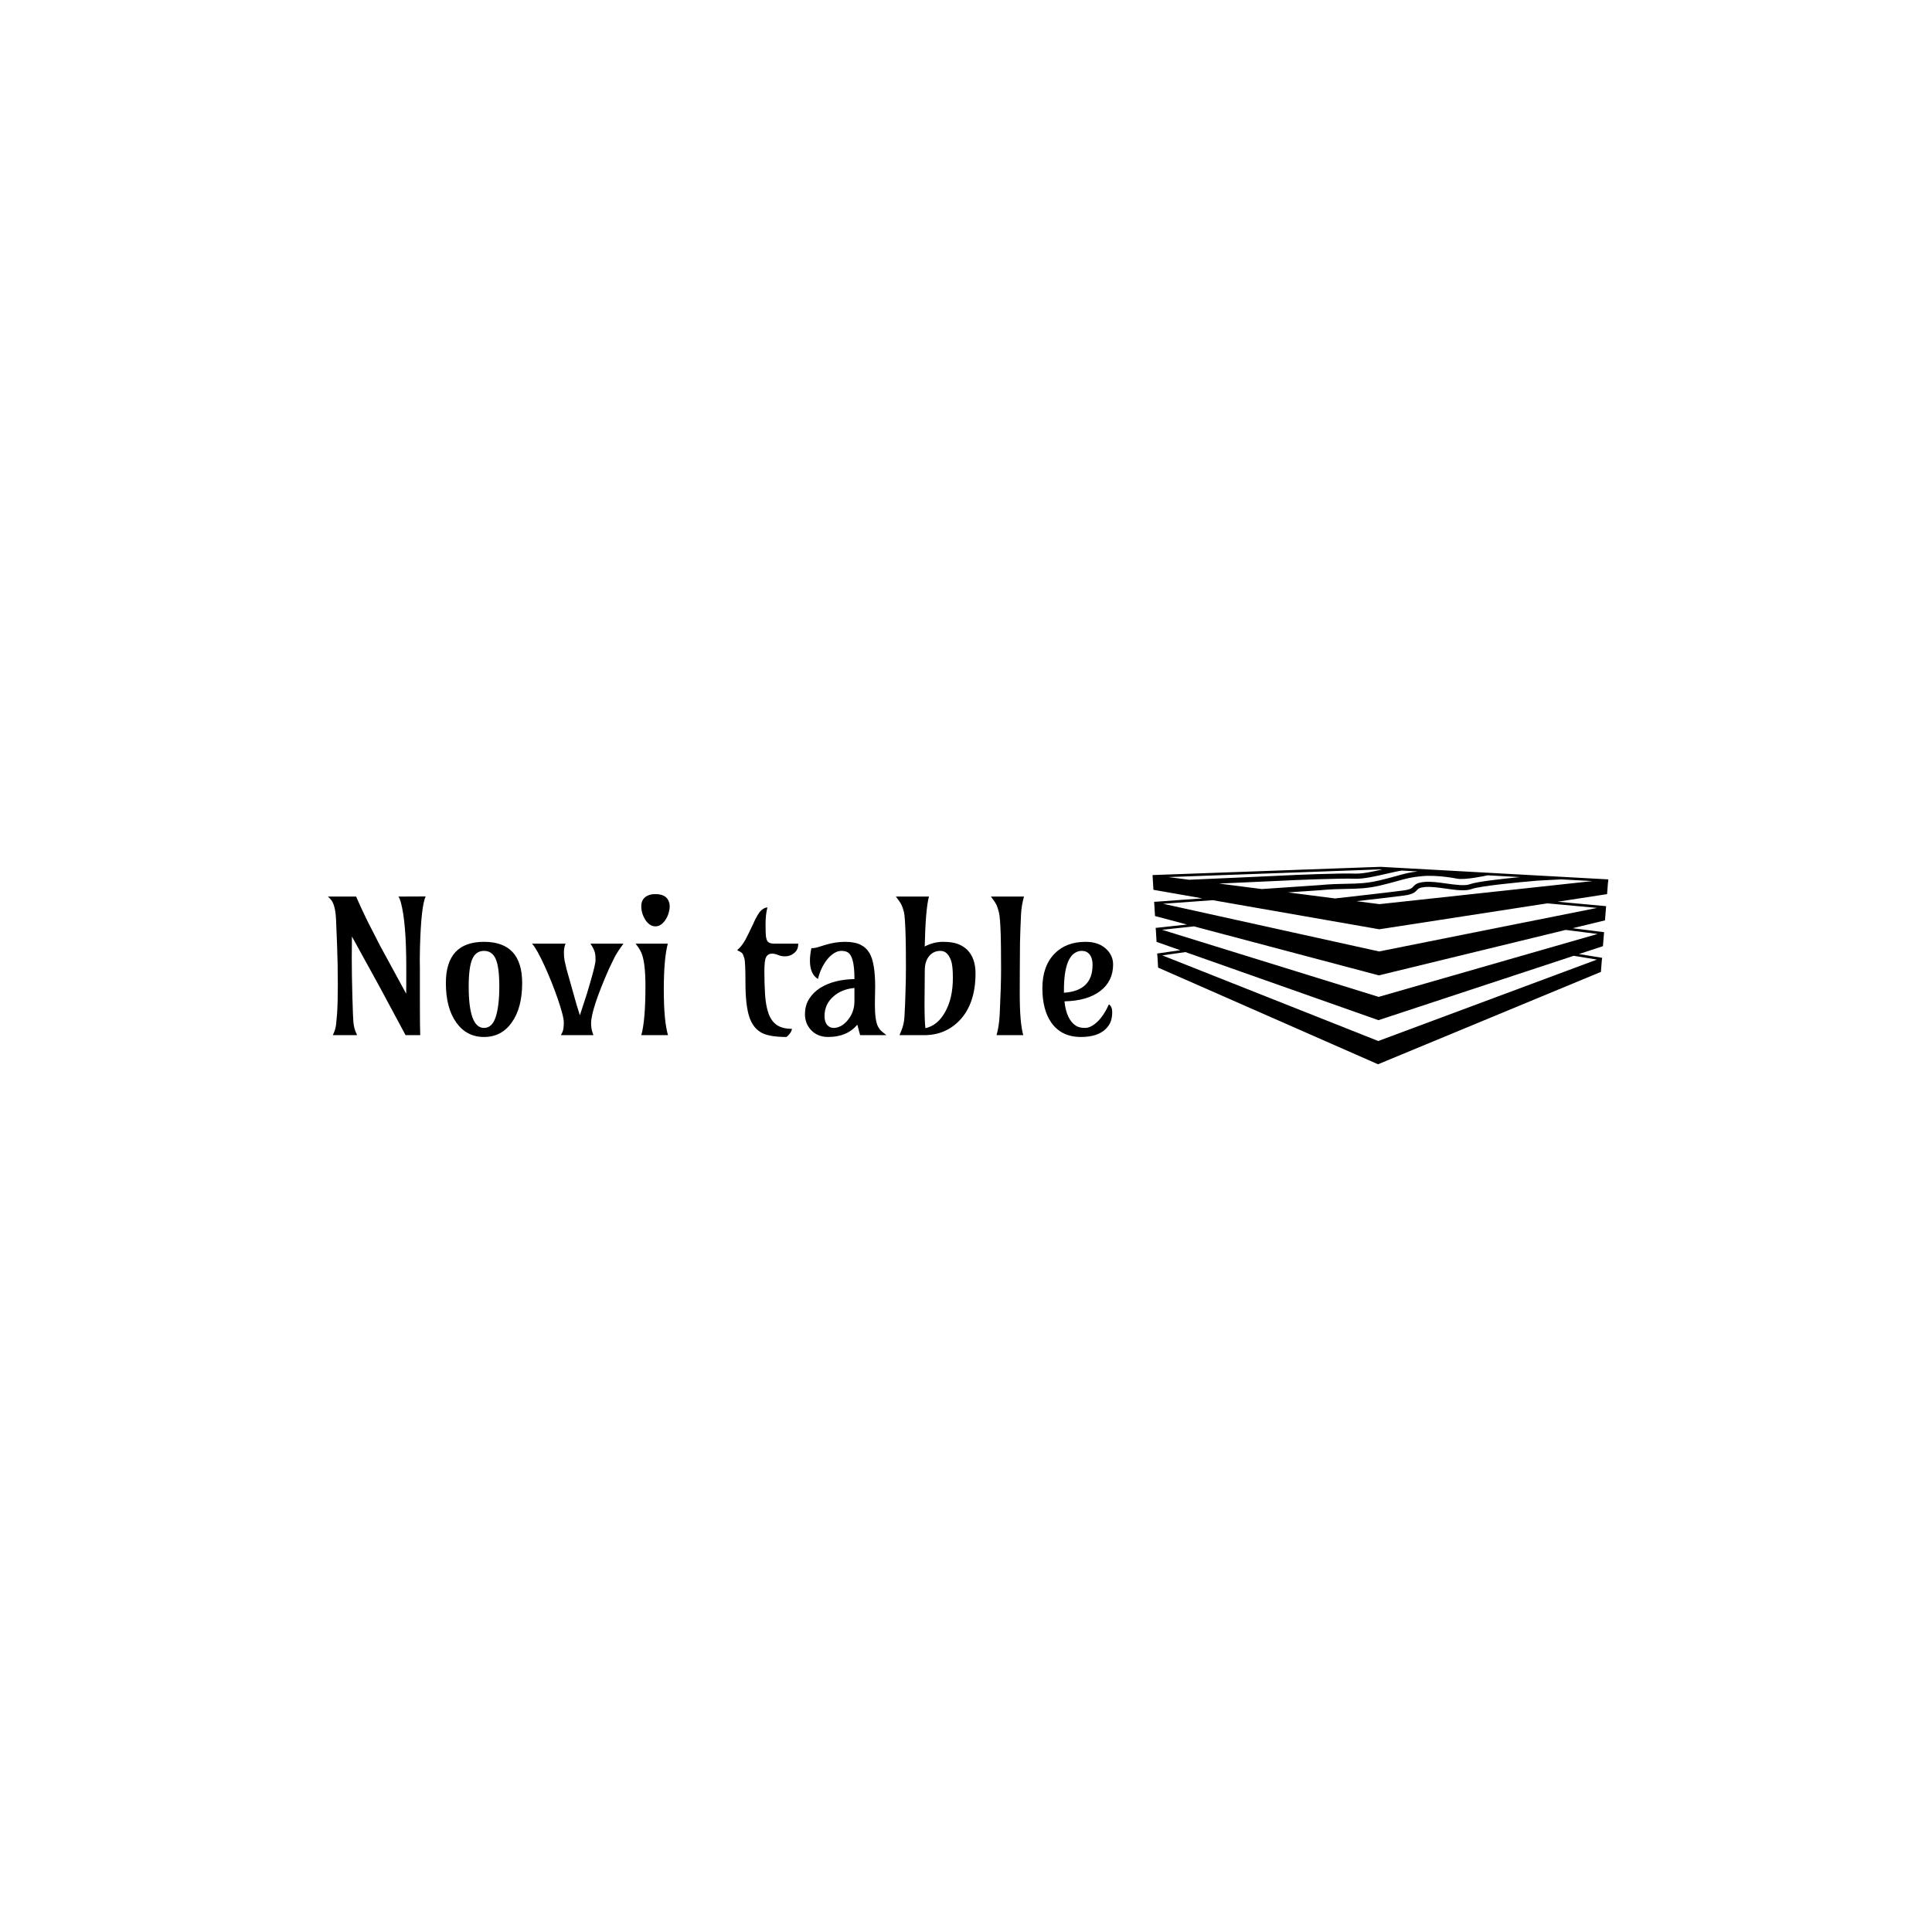
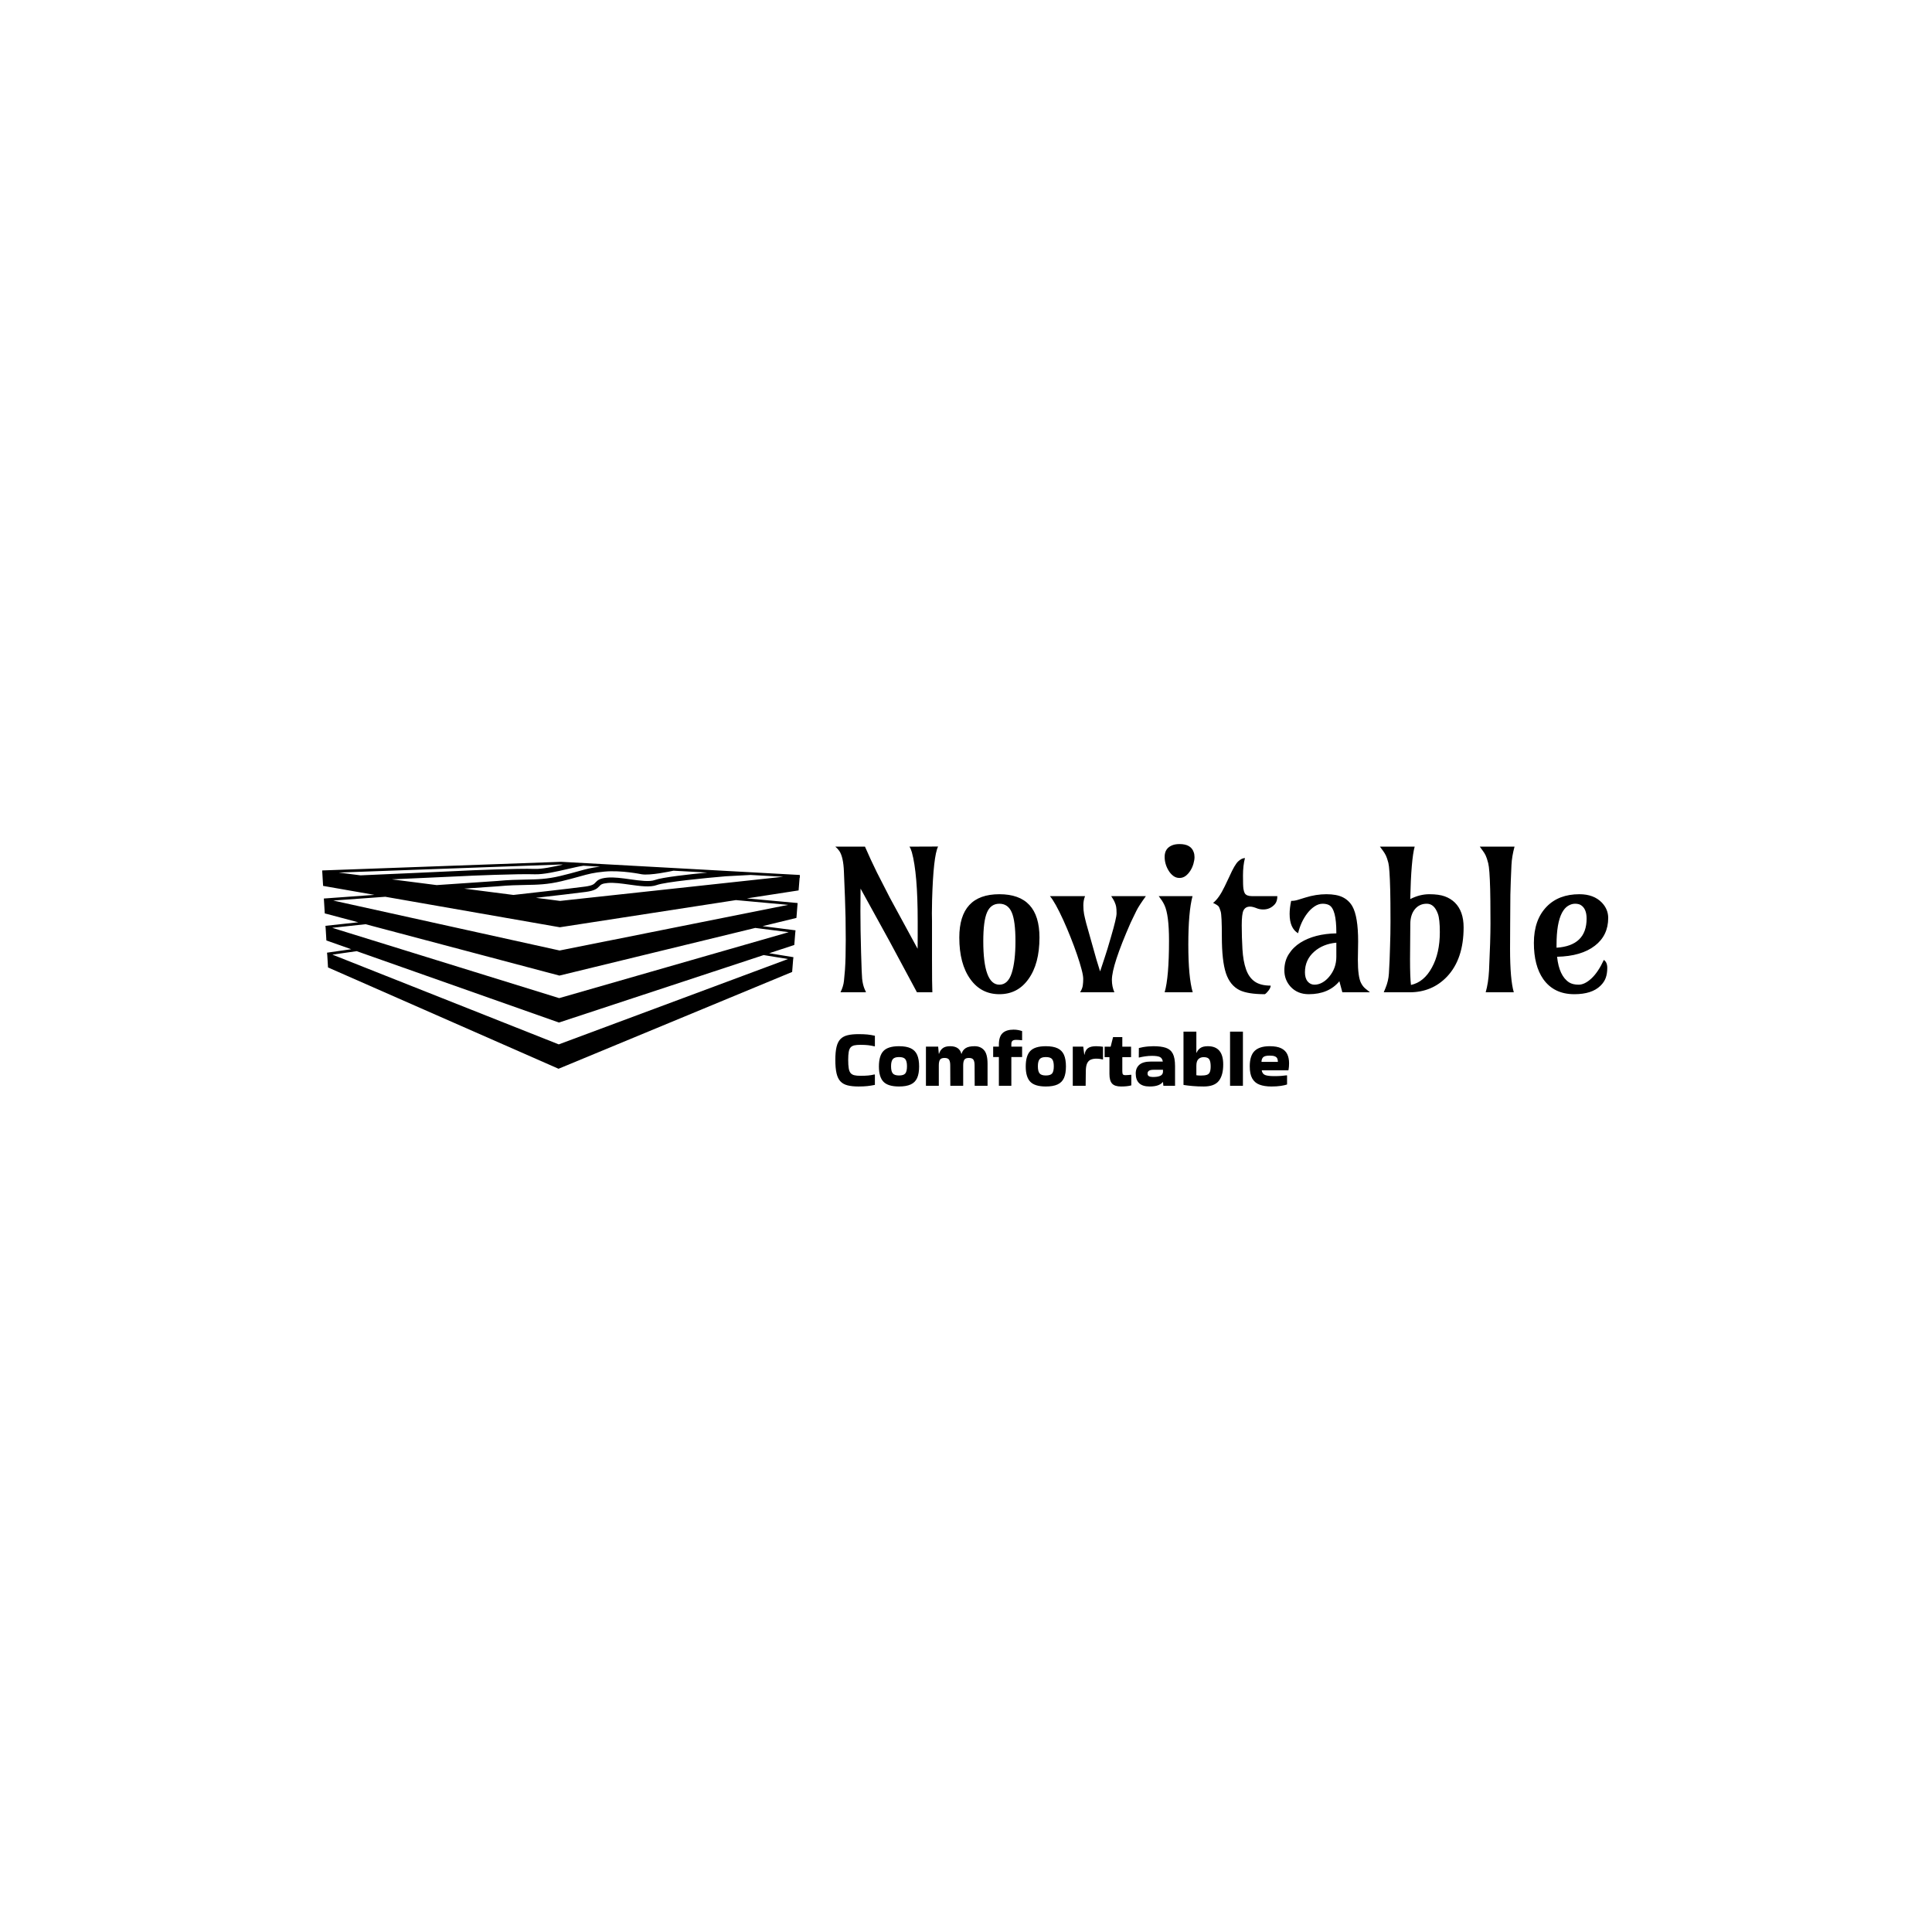
<svg xmlns="http://www.w3.org/2000/svg" version="1.1" width="1500" height="1500" viewBox="0 0 1500 1500">
  <rect width="1500" height="1500" fill="#ffffff" />
-   <g transform="matrix(0.6666667,0,0,0.6666667,249.3939,672.646)">
-     <svg viewBox="0 0 396 61" data-background-color="#713f12" preserveAspectRatio="xMidYMid meet" height="231" width="1500">
-       <g id="tight-bounds" transform="matrix(1,0,0,1,0.24,0.1402156)">
-         <svg viewBox="0 0 395.52 60.72" height="60.72" width="395.52">
+   <g transform="matrix(0.6666667,0,0,0.6666667,249.3939,654.7753)">
+     <svg viewBox="0 0 396 75" data-background-color="#161618" preserveAspectRatio="xMidYMid meet" height="284" width="1500">
+       <g id="tight-bounds" transform="matrix(1,0,0,1,0.24,0.2210333)">
+         <svg viewBox="0 0 395.52 74.558" height="74.558" width="395.52">
          <g>
-             <svg viewBox="0 0 638.501 98.022" height="60.72" width="395.52">
-               <g transform="matrix(1,0,0,1,0,13.54712)">
-                 <svg viewBox="0 0 395.52 70.927" height="70.927" width="395.52">
+             <svg viewBox="0 0 658.088 124.054" height="74.558" width="395.52">
+               <g transform="matrix(1,0,0,1,262.5677,0)">
+                 <svg viewBox="0 0 395.52 124.054" height="124.054" width="395.52">
                  <g id="textblocktransform">
-                     <svg viewBox="0 0 395.52 70.927" height="70.927" width="395.52" id="textblock">
+                     <svg viewBox="0 0 395.52 124.054" height="124.054" width="395.52" id="textblock">
                      <g>
-                         <svg viewBox="0 0 395.52 70.927" height="70.927" width="395.52">
+                         <svg viewBox="0 0 395.52 76.824" height="76.824" width="395.52">
                          <g transform="matrix(1,0,0,1,0,0)">
-                             <svg width="395.52" viewBox="2.29 -38.01 211.6 38.5" height="70.927" data-palette-color="#fcfaf7">
-                               <g class="wordmark-text-0" data-fill-palette-color="primary" id="text-0">
-                                 <path d="M16.14-13.18L8.76-26.59Q8.72-24.05 8.72-20.8L8.72-20.8Q8.72-16.19 8.89-10.24 9.06-4.3 9.16-3.48 9.25-2.66 9.4-2.05L9.4-2.05Q9.64-1.05 10.16 0L10.16 0 3.61 0Q4.35-1.49 4.5-2.92 4.66-4.35 4.76-5.76L4.76-5.76Q4.96-8.64 4.96-13.5L4.96-13.5Q4.96-19.38 4.76-24.24L4.76-24.24 4.49-30.96Q4.35-34.67 3.32-36.23L3.32-36.23Q2.91-36.82 2.29-37.35L2.29-37.35 9.89-37.35Q11.33-34.03 12.94-30.76L12.94-30.76 16.26-24.27 23.39-11.16Q23.41-12.7 23.41-14.45L23.41-14.45 23.41-18.26Q23.41-30.47 21.92-35.89L21.92-35.89Q21.63-36.89 21.29-37.35L21.29-37.35 28.64-37.38Q27.42-34.94 27.1-23.63L27.1-23.63Q27.05-21.88 27.05-20.26L27.05-20.26 27.08-18.21 27.08-8.25Q27.08-1.93 27.17 0L27.17 0 23.22 0 16.14-13.18ZM44.36-22.71Q42.16-22.71 41.2-20.51 40.23-18.31 40.23-13.11L40.23-13.11Q40.23-1.95 44.36-1.95L44.36-1.95Q46.56-1.95 47.52-4.93 48.48-7.91 48.48-13.11 48.48-18.31 47.52-20.51 46.56-22.71 44.36-22.71L44.36-22.71ZM34.08-14.04Q34.08-25.15 44.36-25.15 54.64-25.15 54.64-14.04L54.64-14.04Q54.64-7.3 51.8-3.37L51.8-3.37Q49.05 0.49 44.36 0.49 39.67 0.49 36.91-3.37L36.91-3.37Q34.08-7.3 34.08-14.04L34.08-14.04ZM57.32-24.66L66.33-24.66Q65.89-23.58 65.89-22.3 65.89-21.02 66.08-20.03 66.28-19.04 66.62-17.72L66.62-17.72 69.26-8.35 70.19-5.35Q71.63-9.67 72.09-11.18L72.09-11.18 72.97-14.16Q74.41-19.07 74.41-20.24 74.41-21.41 74.3-21.96 74.19-22.51 73.99-22.95L73.99-22.95Q73.75-23.61 73.04-24.66L73.04-24.66 81.93-24.66Q80.12-22.17 79.51-20.92L79.51-20.92 78.61-19.07Q78.39-18.63 78-17.8L78-17.8Q73.21-6.88 73.21-3.17L73.21-3.17Q73.21-1.49 73.85 0L73.85 0 65.06 0Q65.64-0.93 65.75-1.75 65.86-2.56 65.86-3.43 65.86-4.3 65.42-5.93 64.99-7.57 64.28-9.64 63.57-11.72 62.65-14.03 61.74-16.33 60.79-18.43L60.79-18.43Q58.64-23.14 57.32-24.66L57.32-24.66ZM93.36-31.23Q92.86-30.42 92.16-29.87 91.45-29.32 90.54-29.32 89.64-29.32 88.93-29.87 88.22-30.42 87.74-31.23L87.74-31.23Q86.74-32.89 86.74-34.74L86.74-34.74Q86.74-36.99 88.79-37.74L88.79-37.74Q89.52-38.01 90.57-38.01L90.57-38.01Q93.47-38.01 94.18-35.96L94.18-35.96Q94.4-35.38 94.4-34.66 94.4-33.94 94.13-32.98 93.86-32.03 93.36-31.23ZM93.94 0L86.74 0Q87.86-3.86 87.86-13.26L87.86-13.26Q87.86-19.87 86.69-22.36L86.69-22.36Q86.39-23 86.03-23.54L86.03-23.54 85.22-24.66 93.89-24.66Q92.81-20.63 92.81-12.24 92.81-3.86 93.94 0L93.94 0Z" fill="#000000" data-fill-palette-color="primary" />
-                                 <path d="M120.74-34.42L120.74-34.42Q120.23-32.54 120.23-29.92 120.23-27.29 120.34-26.56 120.45-25.83 120.69-25.39L120.69-25.39Q121.16-24.66 122.5-24.66L122.5-24.66 129.04-24.66Q129.04-23.29 128.38-22.56L128.38-22.56Q127.19-21.24 125.45-21.24L125.45-21.24Q124.6-21.24 123.94-21.48L123.94-21.48Q122.74-21.97 122.08-21.97 121.42-21.97 121.01-21.72 120.59-21.46 120.35-20.97L120.35-20.97Q119.91-20.09 119.91-17.14 119.91-14.18 120.09-11.08 120.28-7.98 121.01-5.9 121.74-3.81 123.23-2.76 124.72-1.71 127.33-1.71L127.33-1.71Q127.33-0.95 126.31 0.1L126.31 0.1Q126.04 0.39 125.84 0.49L125.84 0.49Q121.52 0.49 119.37-0.54L119.37-0.54Q116.91-1.76 115.86-4.88L115.86-4.88Q114.81-8.06 114.81-14.28L114.81-14.28Q114.81-19.73 114.51-20.72 114.22-21.7 113.98-22.02L113.98-22.02Q113.68-22.39 112.56-22.92L112.56-22.92Q114.08-24.07 115.56-27.2L115.56-27.2 116.79-29.76Q118.08-32.69 118.99-33.56 119.91-34.42 120.74-34.42ZM149.77-13.04L149.77-13.04 149.69-8.35Q149.69-3.98 150.5-2.39L150.5-2.39Q150.99-1.44 151.65-0.93L151.65-0.93 152.79 0 145.71 0 144.96-2.83Q142.2 0.49 137.1 0.49L137.1 0.49Q134.19 0.49 132.41-1.46L132.41-1.46Q130.85-3.22 130.85-5.62 130.85-8.01 131.98-9.79 133.12-11.57 134.97-12.74L134.97-12.74Q138.63-15.01 144.18-15.11L144.18-15.11 144.18-15.38Q144.18-21.31 142.34-22.34L142.34-22.34Q141.69-22.71 140.65-22.71 139.61-22.71 138.58-22.02 137.56-21.34 136.73-20.26L136.73-20.26Q135.07-18.09 134.36-15.14L134.36-15.14Q132.19-16.43 132.19-20.09L132.19-20.09Q132.19-21.58 132.58-23.44L132.58-23.44Q133.51-23.44 134.34-23.71L134.34-23.71 136.22-24.29Q138.98-25.15 141.61-25.15 144.25-25.15 145.82-24.37 147.4-23.58 148.28-22.05L148.28-22.05Q149.77-19.43 149.77-13.04ZM136.12-5.13Q136.12-3.61 136.81-2.78 137.51-1.95 138.56-1.95 139.61-1.95 140.59-2.5 141.56-3.05 142.34-4L142.34-4Q144.18-6.18 144.18-9.11L144.18-9.11 144.18-12.72Q140.76-12.4 138.54-10.45L138.54-10.45Q136.12-8.35 136.12-5.13L136.12-5.13ZM163.12-23.9L163.12-23.9Q165.56-25.15 168.01-25.15 170.47-25.15 171.98-24.6 173.49-24.05 174.57-23L174.57-23Q176.81-20.78 176.81-16.65L176.81-16.65Q176.81-8.5 172.54-4L172.54-4Q168.71 0 162.97 0L162.97 0 156.33 0 156.79-1.12Q157.53-2.91 157.65-4.8 157.77-6.69 157.83-8.26 157.89-9.84 157.94-11.67L157.94-11.67Q158.06-14.97 158.06-18.14 158.06-21.31 158.04-22.95 158.02-24.58 157.99-26.12L157.99-26.12Q157.84-31.93 157.52-33.19 157.19-34.45 156.88-35.07 156.58-35.69 156.18-36.23L156.18-36.23 155.35-37.35 164.27-37.35Q163.36-34.13 163.12-23.9ZM163.14-17.48L163.14-17.48 163.07-8.5Q163.07-3.78 163.31-1.88L163.31-1.88Q166.66-2.61 168.68-6.35L168.68-6.35Q170.71-10.03 170.71-15.43L170.71-15.43Q170.71-18.77 170.21-20.13 169.71-21.48 169.01-22.09 168.32-22.71 167.35-22.71 166.39-22.71 165.66-22.36 164.92-22.02 164.36-21.36L164.36-21.36Q163.14-19.92 163.14-17.48ZM188.75-17.58L188.73-11.18Q188.73-3.27 189.68 0L189.68 0 182.48 0Q183.16-2.37 183.33-5.59L183.33-5.59Q183.7-13.38 183.7-17.68 183.7-21.97 183.67-23.45 183.65-24.93 183.62-26.42L183.62-26.42Q183.48-31.71 183.12-33.09 182.77-34.47 182.46-35.1 182.16-35.72 181.77-36.23L181.77-36.23 180.96-37.35 189.87-37.35Q189.19-34.89 189.08-32.63 188.97-30.37 188.91-28.64 188.85-26.9 188.8-25.02L188.8-25.02Q188.75-21.9 188.75-17.58L188.75-17.58ZM212.77-8.3L212.77-8.3Q213.65-7.71 213.65-6.26 213.65-4.81 213.26-3.71 212.87-2.61 211.89-1.66L211.89-1.66Q209.7 0.49 205.2 0.49L205.2 0.49Q199.98 0.49 197.24-3.37L197.24-3.37Q194.83-6.81 194.83-12.67L194.83-12.67Q194.83-18.58 198.1-21.95L198.1-21.95Q201.2-25.15 206.5-25.15L206.5-25.15Q210.18-25.15 212.26-23L212.26-23Q213.89-21.29 213.89-19.06 213.89-16.82 213.03-15.03 212.16-13.23 210.48-11.94L210.48-11.94Q207.01-9.25 200.78-9.11L200.78-9.11Q201.3-4.2 203.86-2.54L203.86-2.54Q204.79-1.95 206.33-1.95 207.86-1.95 209.6-3.56 211.33-5.18 212.77-8.3ZM200.64-12.18L200.64-11.43Q208.35-11.94 208.35-18.9L208.35-18.9Q208.35-21.51 206.79-22.41L206.79-22.41Q206.25-22.71 205.37-22.71 204.49-22.71 203.6-22.17 202.71-21.63 202.05-20.41L202.05-20.41Q200.64-17.75 200.64-12.18L200.64-12.18Z" fill="#000000" data-fill-palette-color="primary" />
-                               </g>
+                             <svg width="395.52" viewBox="2.29 -38.01 198.2 38.5" height="76.824" data-palette-color="#fcfaf7">
+                               <path d="M16.14-13.18L8.76-26.59Q8.72-24.05 8.72-20.8L8.72-20.8Q8.72-16.19 8.89-10.24 9.06-4.3 9.16-3.48 9.25-2.66 9.4-2.05L9.4-2.05Q9.64-1.05 10.16 0L10.16 0 3.61 0Q4.35-1.49 4.5-2.92 4.66-4.35 4.76-5.76L4.76-5.76Q4.96-8.64 4.96-13.5L4.96-13.5Q4.96-19.38 4.76-24.24L4.76-24.24 4.49-30.96Q4.35-34.67 3.32-36.23L3.32-36.23Q2.91-36.82 2.29-37.35L2.29-37.35 9.89-37.35Q11.33-34.03 12.94-30.76L12.94-30.76 16.26-24.27 23.39-11.16Q23.41-12.7 23.41-14.45L23.41-14.45 23.41-18.26Q23.41-30.47 21.92-35.89L21.92-35.89Q21.63-36.89 21.29-37.35L21.29-37.35 28.64-37.38Q27.42-34.94 27.1-23.63L27.1-23.63Q27.05-21.88 27.05-20.26L27.05-20.26 27.08-18.21 27.08-8.25Q27.08-1.93 27.17 0L27.17 0 23.22 0 16.14-13.18ZM44.36-22.71Q42.16-22.71 41.2-20.51 40.23-18.31 40.23-13.11L40.23-13.11Q40.23-1.95 44.36-1.95L44.36-1.95Q46.56-1.95 47.52-4.93 48.48-7.91 48.48-13.11 48.48-18.31 47.52-20.51 46.56-22.71 44.36-22.71L44.36-22.71ZM34.08-14.04Q34.08-25.15 44.36-25.15 54.64-25.15 54.64-14.04L54.64-14.04Q54.64-7.3 51.8-3.37L51.8-3.37Q49.05 0.49 44.36 0.49 39.67 0.49 36.91-3.37L36.91-3.37Q34.08-7.3 34.08-14.04L34.08-14.04ZM57.32-24.66L66.33-24.66Q65.89-23.58 65.89-22.3 65.89-21.02 66.08-20.03 66.28-19.04 66.62-17.72L66.62-17.72 69.26-8.35 70.19-5.35Q71.63-9.67 72.09-11.18L72.09-11.18 72.97-14.16Q74.41-19.07 74.41-20.24 74.41-21.41 74.3-21.96 74.19-22.51 73.99-22.95L73.99-22.95Q73.75-23.61 73.04-24.66L73.04-24.66 81.93-24.66Q80.12-22.17 79.51-20.92L79.51-20.92 78.61-19.07Q78.39-18.63 78-17.8L78-17.8Q73.21-6.88 73.21-3.17L73.21-3.17Q73.21-1.49 73.85 0L73.85 0 65.06 0Q65.64-0.93 65.75-1.75 65.86-2.56 65.86-3.43 65.86-4.3 65.42-5.93 64.99-7.57 64.28-9.64 63.57-11.72 62.65-14.03 61.74-16.33 60.79-18.43L60.79-18.43Q58.64-23.14 57.32-24.66L57.32-24.66ZM93.36-31.23Q92.86-30.42 92.16-29.87 91.45-29.32 90.54-29.32 89.64-29.32 88.93-29.87 88.22-30.42 87.74-31.23L87.74-31.23Q86.74-32.89 86.74-34.74L86.74-34.74Q86.74-36.99 88.79-37.74L88.79-37.74Q89.52-38.01 90.57-38.01L90.57-38.01Q93.47-38.01 94.18-35.96L94.18-35.96Q94.4-35.38 94.4-34.66 94.4-33.94 94.13-32.98 93.86-32.03 93.36-31.23ZM93.94 0L86.74 0Q87.86-3.86 87.86-13.26L87.86-13.26Q87.86-19.87 86.69-22.36L86.69-22.36Q86.39-23 86.03-23.54L86.03-23.54 85.22-24.66 93.89-24.66Q92.81-20.63 92.81-12.24 92.81-3.86 93.94 0L93.94 0ZM107.34-34.42L107.34-34.42Q106.83-32.54 106.83-29.92 106.83-27.29 106.94-26.56 107.05-25.83 107.29-25.39L107.29-25.39Q107.75-24.66 109.1-24.66L109.1-24.66 115.64-24.66Q115.64-23.29 114.98-22.56L114.98-22.56Q113.78-21.24 112.05-21.24L112.05-21.24Q111.2-21.24 110.54-21.48L110.54-21.48Q109.34-21.97 108.68-21.97 108.02-21.97 107.61-21.72 107.19-21.46 106.95-20.97L106.95-20.97Q106.51-20.09 106.51-17.14 106.51-14.18 106.69-11.08 106.87-7.98 107.61-5.9 108.34-3.81 109.83-2.76 111.32-1.71 113.93-1.71L113.93-1.71Q113.93-0.95 112.91 0.1L112.91 0.1Q112.64 0.39 112.44 0.49L112.44 0.49Q108.12 0.49 105.97-0.54L105.97-0.54Q103.51-1.76 102.46-4.88L102.46-4.88Q101.41-8.06 101.41-14.28L101.41-14.28Q101.41-19.73 101.11-20.72 100.82-21.7 100.58-22.02L100.58-22.02Q100.28-22.39 99.16-22.92L99.16-22.92Q100.67-24.07 102.16-27.2L102.16-27.2 103.38-29.76Q104.68-32.69 105.59-33.56 106.51-34.42 107.34-34.42ZM136.36-13.04L136.36-13.04 136.29-8.35Q136.29-3.98 137.1-2.39L137.1-2.39Q137.59-1.44 138.24-0.93L138.24-0.93 139.39 0 132.31 0 131.55-2.83Q128.8 0.49 123.69 0.49L123.69 0.49Q120.79 0.49 119.01-1.46L119.01-1.46Q117.44-3.22 117.44-5.62 117.44-8.01 118.58-9.79 119.71-11.57 121.57-12.74L121.57-12.74Q125.23-15.01 130.77-15.11L130.77-15.11 130.77-15.38Q130.77-21.31 128.94-22.34L128.94-22.34Q128.28-22.71 127.25-22.71 126.21-22.71 125.18-22.02 124.16-21.34 123.33-20.26L123.33-20.26Q121.67-18.09 120.96-15.14L120.96-15.14Q118.79-16.43 118.79-20.09L118.79-20.09Q118.79-21.58 119.18-23.44L119.18-23.44Q120.1-23.44 120.93-23.71L120.93-23.71 122.81-24.29Q125.57-25.15 128.21-25.15 130.85-25.15 132.42-24.37 134-23.58 134.88-22.05L134.88-22.05Q136.36-19.43 136.36-13.04ZM122.72-5.13Q122.72-3.61 123.41-2.78 124.11-1.95 125.16-1.95 126.21-1.95 127.18-2.5 128.16-3.05 128.94-4L128.94-4Q130.77-6.18 130.77-9.11L130.77-9.11 130.77-12.72Q127.36-12.4 125.13-10.45L125.13-10.45Q122.72-8.35 122.72-5.13L122.72-5.13ZM149.72-23.9L149.72-23.9Q152.16-25.15 154.61-25.15 157.07-25.15 158.58-24.6 160.09-24.05 161.17-23L161.17-23Q163.41-20.78 163.41-16.65L163.41-16.65Q163.41-8.5 159.14-4L159.14-4Q155.31 0 149.57 0L149.57 0 142.93 0 143.39-1.12Q144.13-2.91 144.25-4.8 144.37-6.69 144.43-8.26 144.49-9.84 144.54-11.67L144.54-11.67Q144.66-14.97 144.66-18.14 144.66-21.31 144.64-22.95 144.61-24.58 144.59-26.12L144.59-26.12Q144.44-31.93 144.11-33.19 143.78-34.45 143.48-35.07 143.17-35.69 142.78-36.23L142.78-36.23 141.95-37.35 150.86-37.35Q149.96-34.13 149.72-23.9ZM149.74-17.48L149.74-17.48 149.67-8.5Q149.67-3.78 149.91-1.88L149.91-1.88Q153.26-2.61 155.28-6.35L155.28-6.35Q157.31-10.03 157.31-15.43L157.31-15.43Q157.31-18.77 156.81-20.13 156.31-21.48 155.61-22.09 154.92-22.71 153.95-22.71 152.99-22.71 152.26-22.36 151.52-22.02 150.96-21.36L150.96-21.36Q149.74-19.92 149.74-17.48ZM175.35-17.58L175.32-11.18Q175.32-3.27 176.28 0L176.28 0 169.07 0Q169.76-2.37 169.93-5.59L169.93-5.59Q170.3-13.38 170.3-17.68 170.3-21.97 170.27-23.45 170.25-24.93 170.22-26.42L170.22-26.42Q170.08-31.71 169.72-33.09 169.37-34.47 169.06-35.1 168.76-35.72 168.37-36.23L168.37-36.23 167.56-37.35 176.47-37.35Q175.79-34.89 175.68-32.63 175.57-30.37 175.51-28.64 175.45-26.9 175.4-25.02L175.4-25.02Q175.35-21.9 175.35-17.58L175.35-17.58ZM199.37-8.3L199.37-8.3Q200.25-7.71 200.25-6.26 200.25-4.81 199.86-3.71 199.47-2.61 198.49-1.66L198.49-1.66Q196.29 0.49 191.8 0.49L191.8 0.49Q186.58 0.49 183.84-3.37L183.84-3.37Q181.43-6.81 181.43-12.67L181.43-12.67Q181.43-18.58 184.7-21.95L184.7-21.95Q187.8-25.15 193.1-25.15L193.1-25.15Q196.78-25.15 198.86-23L198.86-23Q200.49-21.29 200.49-19.06 200.49-16.82 199.63-15.03 198.76-13.23 197.07-11.94L197.07-11.94Q193.61-9.25 187.38-9.11L187.38-9.11Q187.9-4.2 190.46-2.54L190.46-2.54Q191.39-1.95 192.92-1.95 194.46-1.95 196.2-3.56 197.93-5.18 199.37-8.3ZM187.24-12.18L187.24-11.43Q194.95-11.94 194.95-18.9L194.95-18.9Q194.95-21.51 193.39-22.41L193.39-22.41Q192.85-22.71 191.97-22.71 191.09-22.71 190.2-22.17 189.31-21.63 188.65-20.41L188.65-20.41Q187.24-17.75 187.24-12.18L187.24-12.18Z" opacity="1" transform="matrix(1,0,0,1,0,0)" fill="#000000" class="wordmark-text-0" data-fill-palette-color="primary" id="text-0" />
+                             </svg>
+                           </g>
+                         </svg>
+                       </g>
+                       <g transform="matrix(1,0,0,1,0,94.96045)">
+                         <svg viewBox="0 0 232.21 29.093" height="29.093" width="232.21">
+                           <g transform="matrix(1,0,0,1,0,0)">
+                             <svg width="232.21" viewBox="2 -35.35 282.13 35.35" height="29.093" data-palette-color="#fcfaf7">
+                               <path d="M26.35-7.5L26.6-7.3 26.6-1Q24.2-0.5 21.9-0.25 19.6 0 16.45 0L16.45 0Q12.4 0 9.63-0.7 6.85-1.4 5.18-3.18 3.5-4.95 2.75-8.2 2-11.45 2-16.55L2-16.55Q2-21.45 2.75-24.6 3.5-27.75 5.18-29.48 6.85-31.2 9.63-31.88 12.4-32.55 16.45-32.55L16.45-32.55Q19.6-32.55 21.9-32.33 24.2-32.1 26.6-31.55L26.6-31.55 26.6-25.05 26.45-24.95Q24.35-25.45 22.4-25.68 20.45-25.9 17.6-25.9L17.6-25.9Q15.3-25.9 13.83-25.58 12.35-25.25 11.5-24.3 10.65-23.35 10.33-21.5 10-19.65 10-16.55L10-16.55Q10-13.3 10.33-11.33 10.65-9.35 11.5-8.35 12.35-7.35 13.83-7 15.3-6.65 17.6-6.65L17.6-6.65Q20.4-6.65 22.38-6.83 24.35-7 26.35-7.5L26.35-7.5ZM29.1-12.45L29.1-12.45Q29.1-19.15 31.95-22.1 34.8-25.05 41.6-25.05L41.6-25.05Q46.15-25.05 48.9-23.75 51.65-22.45 52.87-19.68 54.1-16.9 54.1-12.45L54.1-12.45Q54.1-8.05 52.87-5.3 51.65-2.55 48.9-1.28 46.15 0 41.6 0L41.6 0Q34.8 0 31.95-2.93 29.1-5.85 29.1-12.45ZM41.6-6.85L41.6-6.85Q44.5-6.85 45.52-8.13 46.55-9.4 46.55-12.6L46.55-12.6Q46.55-15.65 45.52-16.98 44.5-18.3 41.6-18.3L41.6-18.3Q38.8-18.3 37.72-16.98 36.65-15.65 36.65-12.6L36.65-12.6Q36.65-9.4 37.72-8.13 38.8-6.85 41.6-6.85ZM88.59-25.05L88.59-25.05Q92.3-25.05 94.47-22.6 96.65-20.15 96.65-14.1L96.65-14.1 96.65-0.45 88.65-0.45 88.59-13.1Q88.59-15.55 87.87-16.65 87.14-17.75 85.05-17.75L85.05-17.75Q82.94-17.75 82.22-16.65 81.5-15.55 81.5-13.1L81.5-13.1 81.5-0.45 73.5-0.45 73.44-13.1Q73.44-15.55 72.72-16.65 72-17.75 69.89-17.75L69.89-17.75Q67.8-17.75 67.07-16.65 66.34-15.55 66.34-13.1L66.34-13.1 66.34-0.45 58.34-0.45 58.34-24.8 65.94-24.8 66.34-20.35 66.5-20.35Q67.14-22.55 68.77-23.8 70.39-25.05 73.39-25.05L73.39-25.05Q76.39-25.05 78.12-23.8 79.84-22.55 80.34-20.35L80.34-20.35 80.5-20.35Q81.14-22.6 83.02-23.83 84.89-25.05 88.59-25.05ZM103.69-18.3L100.14-18.3 100.14-24.8 103.69-24.8 103.69-26.05Q103.69-31 105.99-33.18 108.29-35.35 112.84-35.35L112.84-35.35Q114.44-35.35 115.79-35.08 117.14-34.8 118.14-34.45L118.14-34.45 118.14-28.85 117.99-28.75Q117.09-28.85 116.19-28.93 115.29-29 114.49-29L114.49-29Q112.79-29 112.12-28.38 111.44-27.75 111.44-26.45L111.44-26.45 111.44-24.8 118.14-24.8 118.14-18.3 111.44-18.3 111.44-0.45 103.69-0.45 103.69-18.3ZM120.39-12.45L120.39-12.45Q120.39-19.15 123.24-22.1 126.09-25.05 132.89-25.05L132.89-25.05Q137.44-25.05 140.19-23.75 142.94-22.45 144.17-19.68 145.39-16.9 145.39-12.45L145.39-12.45Q145.39-8.05 144.17-5.3 142.94-2.55 140.19-1.28 137.44 0 132.89 0L132.89 0Q126.09 0 123.24-2.93 120.39-5.85 120.39-12.45ZM132.89-6.85L132.89-6.85Q135.79-6.85 136.82-8.13 137.84-9.4 137.84-12.6L137.84-12.6Q137.84-15.65 136.82-16.98 135.79-18.3 132.89-18.3L132.89-18.3Q130.09-18.3 129.02-16.98 127.94-15.65 127.94-12.6L127.94-12.6Q127.94-9.4 129.02-8.13 130.09-6.85 132.89-6.85ZM157.74-9.25L157.64-0.45 149.64-0.45 149.64-24.8 156.14-24.8 156.79-19.8 156.94-19.8Q157.39-22.6 159.09-23.83 160.79-25.05 164.14-25.05L164.14-25.05Q165.49-25.05 166.59-24.93 167.69-24.8 168.44-24.7L168.44-24.7 168.44-16.9 168.34-16.8Q167.54-17 166.51-17.15 165.49-17.3 164.19-17.3L164.19-17.3Q162.34-17.3 160.86-16.7 159.39-16.1 158.56-14.38 157.74-12.65 157.74-9.25L157.74-9.25 157.74-9.25ZM172.44-7.75L172.44-7.75 172.44-18.25 169.44-18.25 169.44-24.75 173.19-24.75 174.69-30.7 180.44-30.7 180.44-24.75 185.89-24.75 185.89-18.25 180.44-18.25 180.44-9.5Q180.44-8.1 180.79-7.58 181.14-7.05 182.39-7.05L182.39-7.05Q183.19-7.05 184.09-7.13 184.99-7.2 185.89-7.3L185.89-7.3 186.04-7.2 186.04-0.7Q183.64 0 179.69 0L179.69 0Q175.74 0 174.09-1.8 172.44-3.6 172.44-7.75ZM199.78-25.05L199.78-25.05Q204.58-25.05 207.53-24.05 210.48-23.05 211.86-20.38 213.23-17.7 213.23-12.65L213.23-12.65 213.23-0.45 205.98-0.45 205.73-2.75 205.58-2.75Q204.63-1.5 202.63-0.75 200.63 0 197.43 0L197.43 0Q188.78 0 188.78-8.1L188.78-8.1Q188.78-11.55 191.06-13.53 193.33-15.5 198.23-15.5L198.23-15.5 205.63-15.5Q205.28-17.6 203.83-18.32 202.38-19.05 198.88-19.05L198.88-19.05Q196.68-19.05 194.56-18.73 192.43-18.4 190.83-18L190.83-18 190.68-18.1 190.73-23.9Q191.73-24.2 193.28-24.48 194.83-24.75 196.56-24.9 198.28-25.05 199.78-25.05ZM199.48-5.9L199.48-5.9Q202.58-5.9 204.13-6.68 205.68-7.45 205.73-9.15L205.73-9.15 205.73-10.4 200.08-10.4Q197.88-10.4 197.01-9.78 196.13-9.15 196.13-8.1L196.13-8.1Q196.13-6.85 197.03-6.38 197.93-5.9 199.48-5.9ZM243.18-13.7L243.18-13.7Q243.18-6.95 240.43-3.48 237.68 0 231.08 0L231.08 0Q227.38 0 224.21-0.28 221.03-0.55 218.63-0.95L218.63-0.95 218.48-1.05 218.48-34.1 226.48-34.1 226.48-21.05 226.68-21.05Q227.38-22.85 229.01-23.95 230.63-25.05 233.63-25.05L233.63-25.05Q243.18-25.05 243.18-13.7ZM226.48-12.85L226.48-12.85 226.48-7Q227.68-6.8 229.28-6.8L229.28-6.8Q231.63-6.8 232.96-7.23 234.28-7.65 234.83-8.9 235.38-10.15 235.38-12.5L235.38-12.5Q235.38-15.45 234.53-16.85 233.68-18.25 231.03-18.25L231.03-18.25Q229.03-18.25 227.76-17.03 226.48-15.8 226.48-12.85ZM255.43-34.1L255.43-0.45 247.43-0.45 247.43-34.1 255.43-34.1ZM282.88-6.8L282.88-1.25Q281.48-0.75 279-0.38 276.53 0 273.13 0L273.13 0Q268.82 0 265.8-1.13 262.78-2.25 261.23-4.98 259.68-7.7 259.68-12.55L259.68-12.55Q259.68-19.15 262.7-22.1 265.73-25.05 272.07-25.05L272.07-25.05Q276.63-25.05 279.25-23.75 281.88-22.45 283-20.08 284.13-17.7 284.13-14.45L284.13-14.45Q284.13-13.5 284.05-12.4 283.98-11.3 283.78-10.25L283.78-10.25 283.57-10.05 267.13-10.05Q267.48-7.85 269.2-7.15 270.93-6.45 274.82-6.45L274.82-6.45Q277.43-6.45 279.15-6.58 280.88-6.7 282.68-6.95L282.68-6.95 282.88-6.8ZM266.98-15.3L277.18-15.3Q277.18-16.5 276.8-17.38 276.43-18.25 275.32-18.73 274.23-19.2 272.07-19.2L272.07-19.2Q268.93-19.2 267.95-18.13 266.98-17.05 266.98-15.3L266.98-15.3Z" opacity="1" transform="matrix(1,0,0,1,0,0)" fill="#000000" class="slogan-text-1" data-fill-palette-color="secondary" id="text-1" />
                            </svg>
                          </g>
                        </svg>
                      </g>
                    </svg>
                  </g>
                </svg>
              </g>
-               <g transform="matrix(1,0,0,1,412.2642,0)">
-                 <svg viewBox="0 0 226.237 98.022" height="98.022" width="226.237">
+               <g transform="matrix(1,0,0,1,0,9.074363)">
+                 <svg viewBox="0 0 244.431 105.905" height="105.905" width="244.431">
                  <g>
-                     <svg version="1.0" x="0" y="0" viewBox="7.329 41.696 87.622 37.964" enable-background="new 0 0 100 100" xml:space="preserve" height="98.022" width="226.237" class="icon-icon-0" data-fill-palette-color="accent" id="icon-0">
+                     <svg version="1.0" x="0" y="0" viewBox="7.329 41.696 87.622 37.964" enable-background="new 0 0 100 100" xml:space="preserve" height="105.905" width="244.431" class="icon-icon-0" data-fill-palette-color="accent" id="icon-0">
                      <path d="M94.938 44.111L55.876 41.956 53.208 41.81 51.154 41.696 7.329 43.281 7.341 43.528H7.339L7.493 46.115 16.904 47.761 7.63 48.431 7.663 48.931 7.798 51.161 13.949 52.791 7.923 53.44 7.966 53.945 8.096 56.126 12.651 57.733 8.212 58.366 8.263 58.882 8.395 61.075 50.68 79.66 93.535 61.9 93.708 59.707 93.77 59.193 89.323 58.47 93.927 56.952 94.1 54.774 94.152 54.267 88.11 53.5 94.32 51.989 94.497 49.758 94.54 49.26 85.231 48.408 94.719 46.944 94.905 44.608 94.951 44.603zM33.365 46.614L39.491 46.197C41.602 45.996 43.218 45.968 44.643 45.943 46.795 45.904 48.654 45.871 51.254 45.249A84 84 0 0 0 54.608 44.371C56.162 43.938 57.098 43.677 59.129 43.491 62.193 43.207 65.846 43.968 65.899 43.978 67.453 44.253 71.218 43.449 71.768 43.328L77.963 43.67C74.577 43.999 69.676 44.542 68.362 45.034 67.373 45.405 65.56 45.15 63.807 44.904 62.339 44.697 60.823 44.483 59.609 44.601 58.244 44.732 57.856 45.054 57.455 45.493 57.204 45.769 56.945 46.054 55.561 46.241 52.811 46.612 43.952 47.603 42.407 47.776zM55.251 42.416L58.299 42.584C56.669 42.772 55.75 43.029 54.343 43.421 53.516 43.652 52.486 43.939 51.026 44.289 48.529 44.887 46.806 44.917 44.627 44.956 43.184 44.981 41.549 45.011 39.413 45.214L28.328 45.969 20.106 44.915C25.211 44.69 31.908 44.393 32.72 44.342 34.131 44.254 43.525 43.875 46.237 43.984 47.904 44.055 50.334 43.487 52.477 42.99 53.542 42.743 54.562 42.512 55.251 42.416M66.165 43.018L66.767 43.052A4 4 0 0 1 66.165 43.018M51.15 42.189L51.48 42.208C49.665 42.624 47.616 43.051 46.275 43 43.474 42.886 34.128 43.268 32.659 43.359 31.429 43.436 16.066 44.106 14.361 44.181L10.353 43.667zM92.771 59.531L50.721 75.188 9.2 58.724 13.655 58.089 50.757 71.182 88.306 58.805zM92.901 54.606L50.799 66.704 9.162 53.803 15.28 53.144 50.838 62.569 86.769 53.826zM92.804 49.596L50.879 57.968 9.353 48.801 18.903 48.11 50.92 53.706 83.222 48.72zM50.963 48.87L46.534 48.303C49.768 47.936 53.951 47.453 55.694 47.218 57.306 47 57.759 46.625 58.186 46.157 58.424 45.895 58.614 45.687 59.705 45.582 60.801 45.476 62.261 45.682 63.671 45.88 65.633 46.155 67.485 46.417 68.71 45.958 70.221 45.392 77.668 44.658 81.38 44.35L85.912 44.109 91.894 44.439z" fill="#000000" data-fill-palette-color="accent" />
                    </svg>
                  </g>
                </svg>
              </g>
            </svg>
          </g>
          <defs />
        </svg>
-         <rect width="395.52" height="60.72" fill="none" stroke="none" visibility="hidden" />
+         <rect width="395.52" height="74.558" fill="none" stroke="none" visibility="hidden" />
      </g>
    </svg>
  </g>
</svg>
